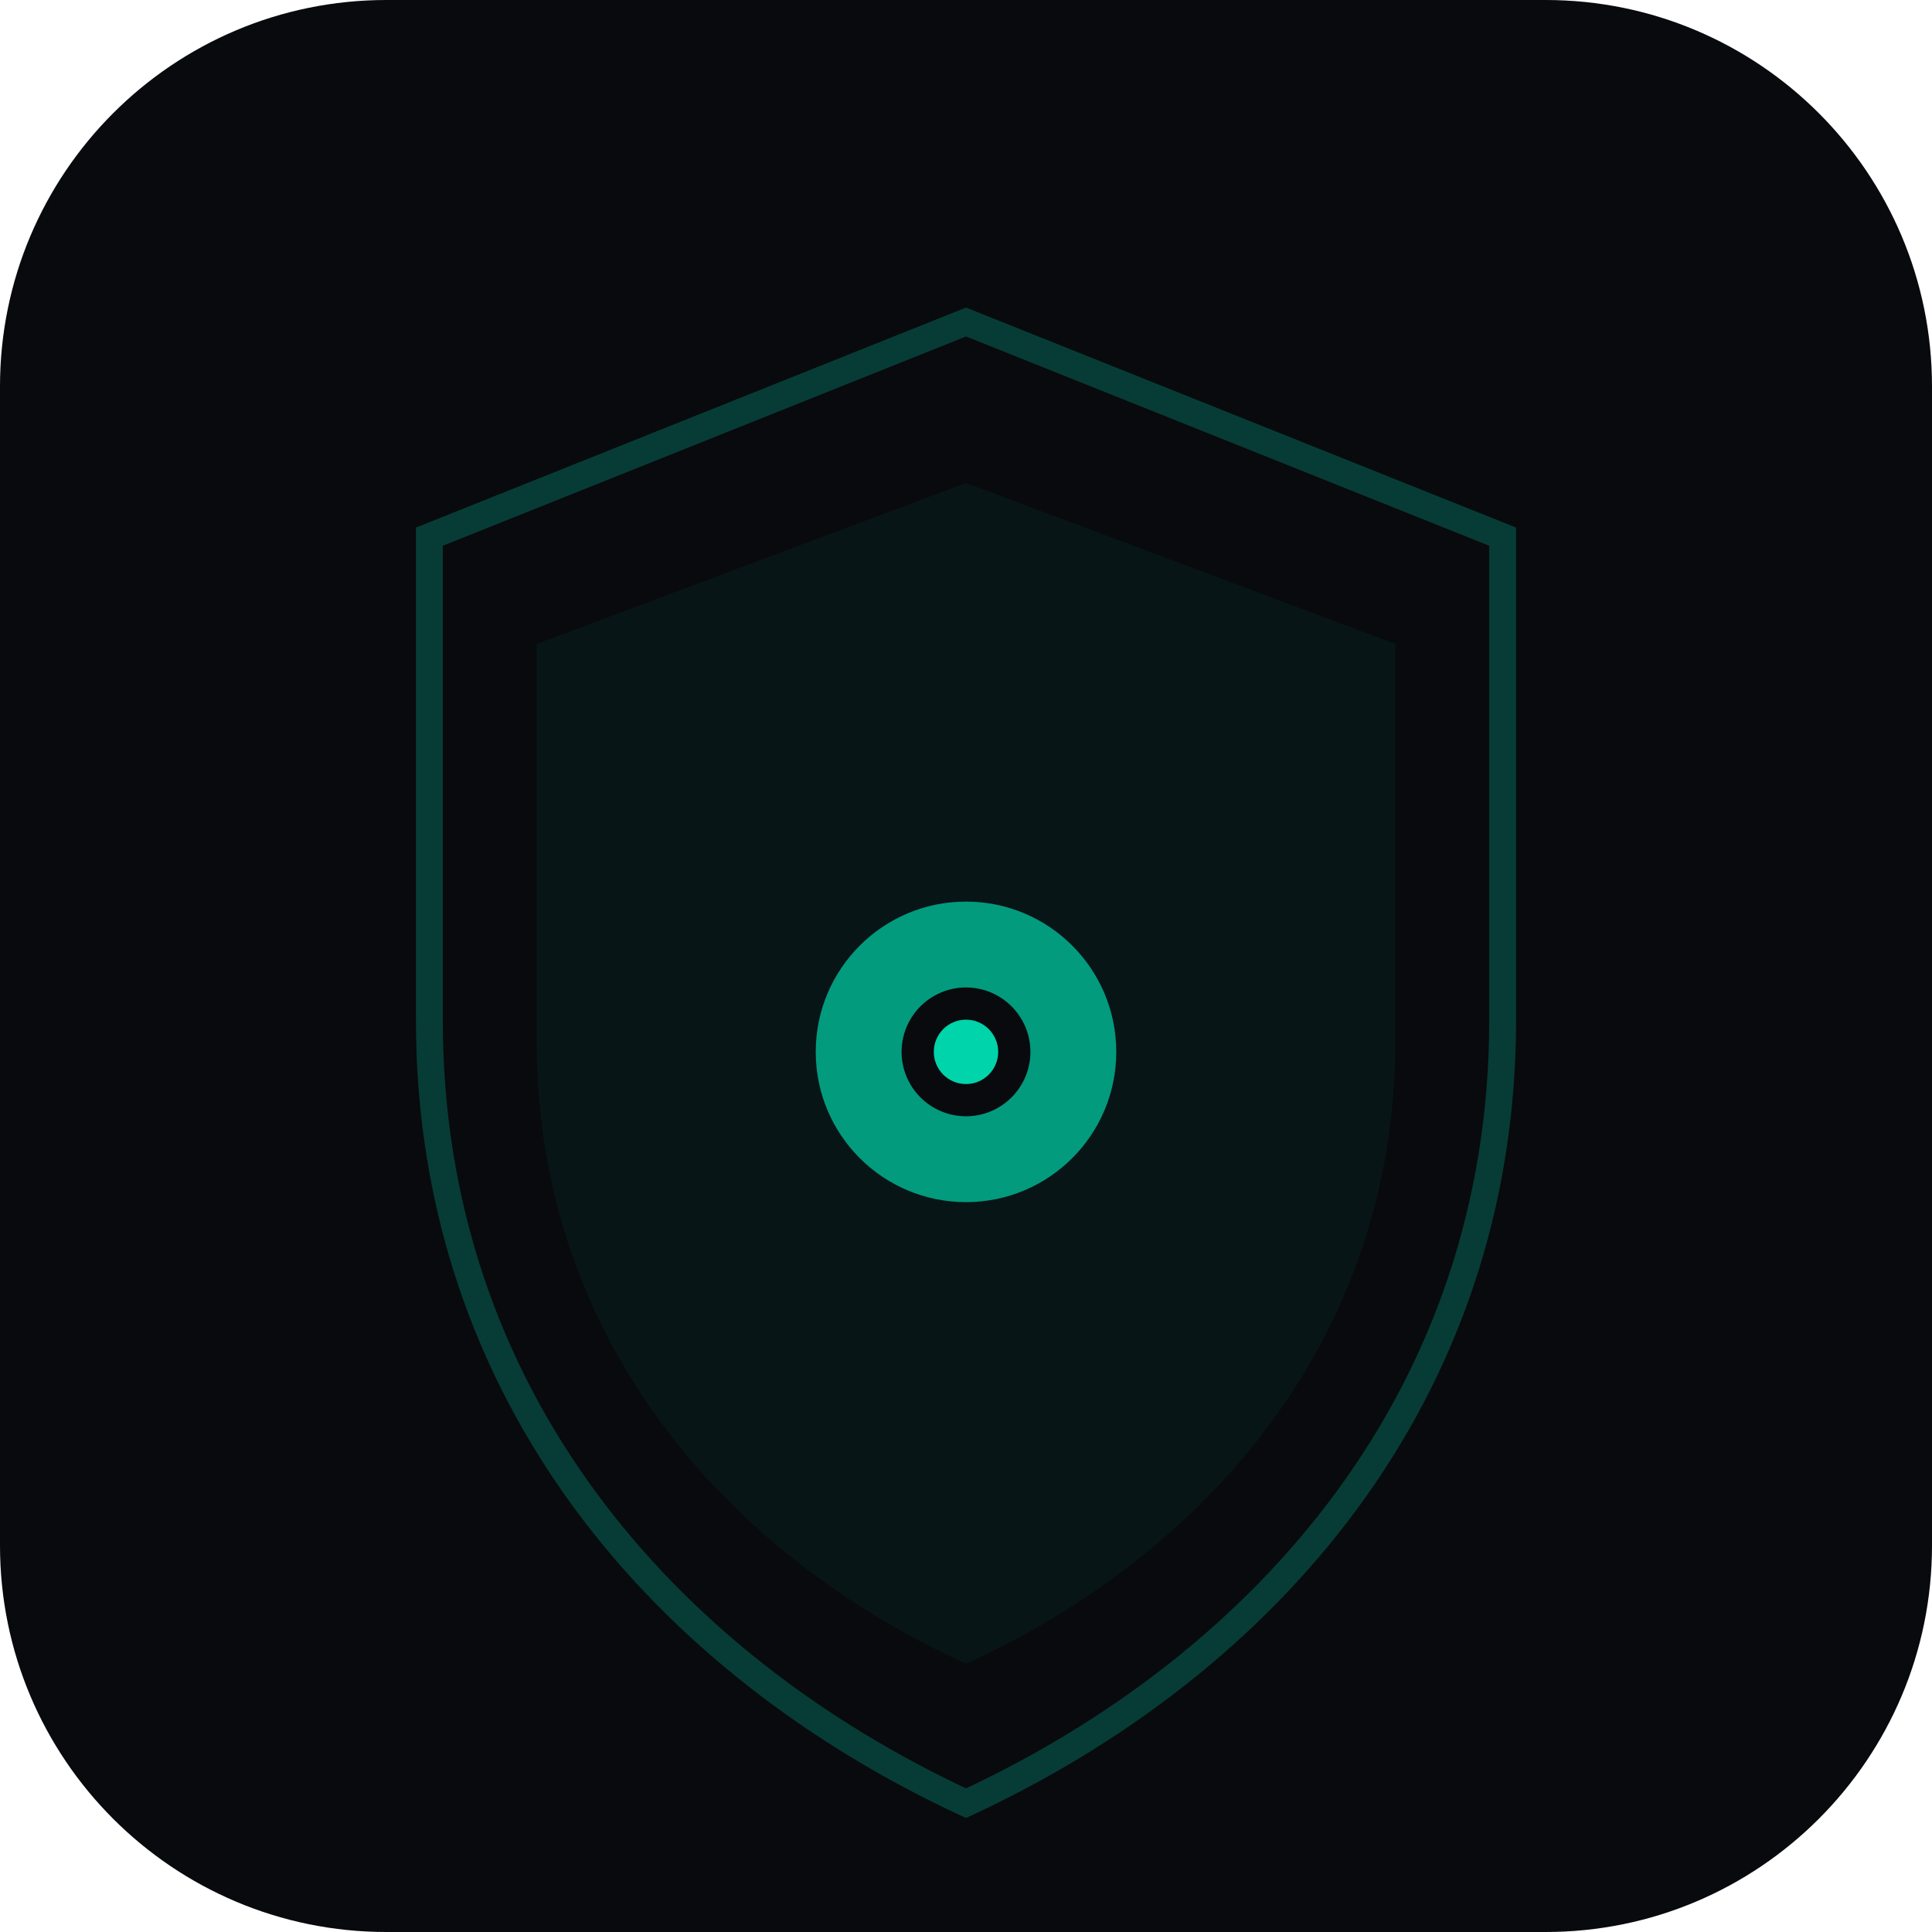
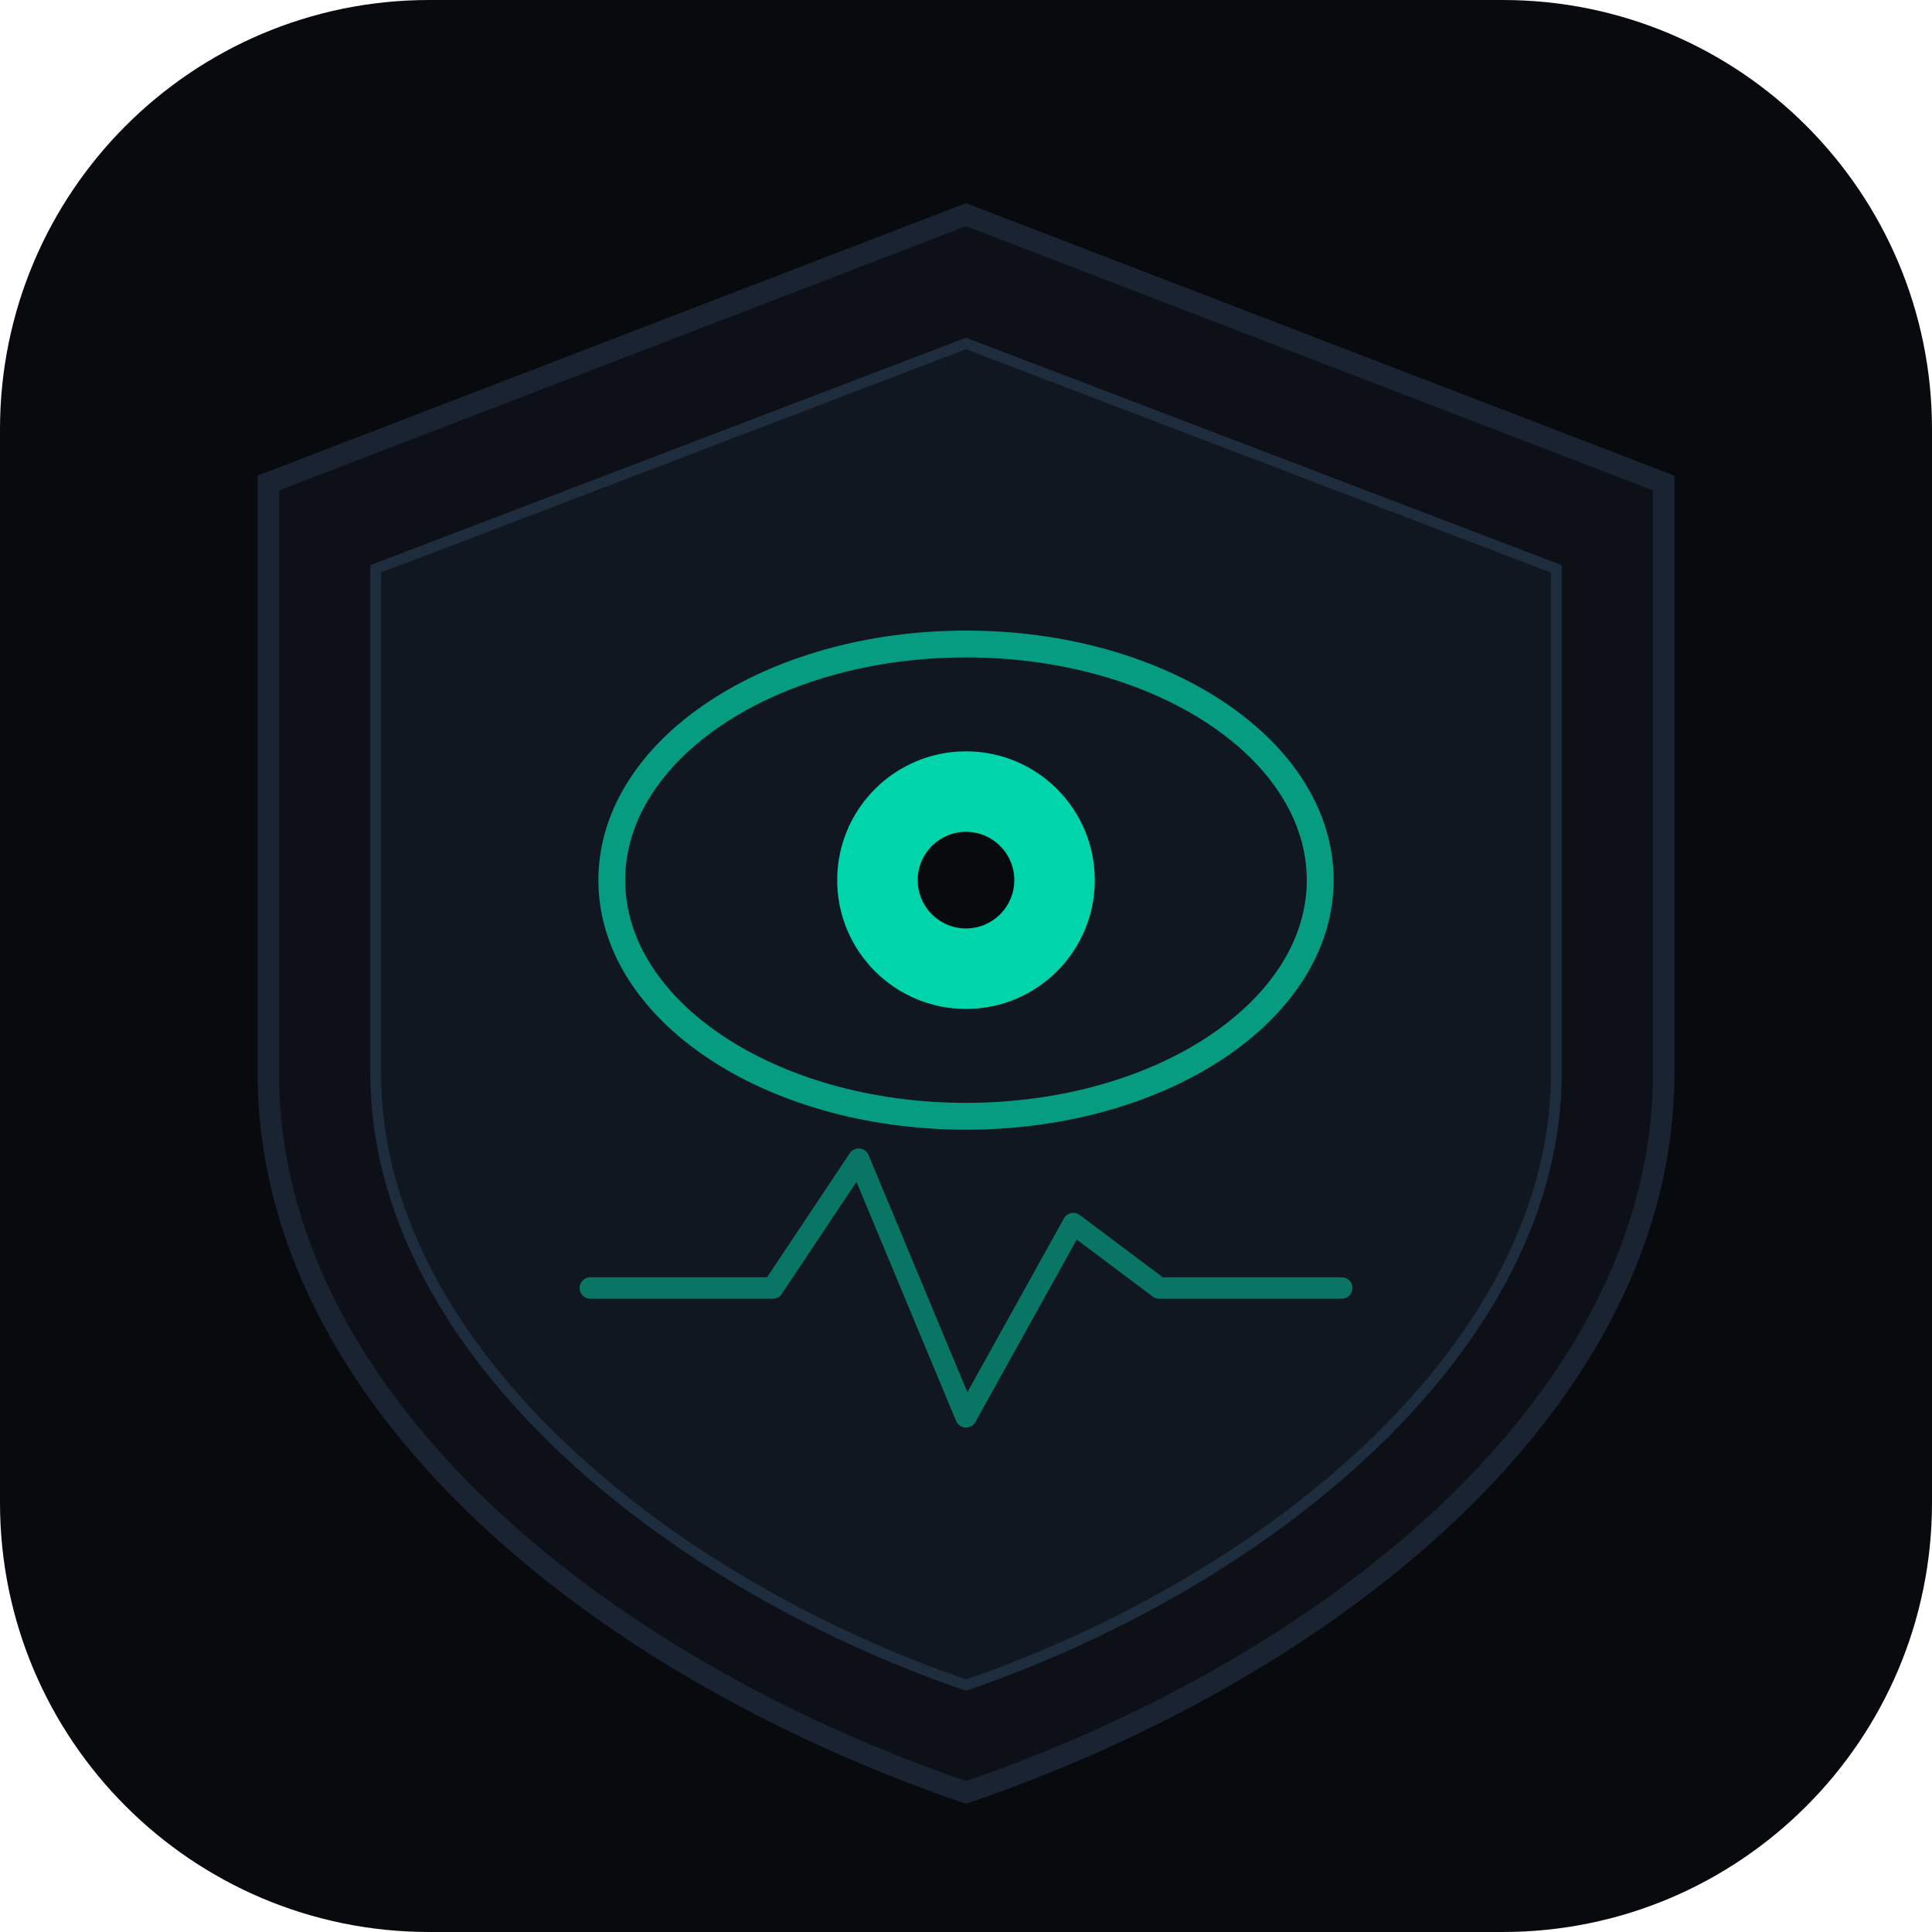
- <svg xmlns="http://www.w3.org/2000/svg" width="180" height="180" viewBox="0 0 180 180">
-   <rect width="180" height="180" rx="36" fill="#080A0E" />
-   <path d="M90 30 L140 50 V95 C140 130 118 155 90 168 C62 155 40 130 40 95 V50 Z" fill="none" stroke="#00D4AA" stroke-width="2.5" opacity="0.25" />
-   <path d="M90 45 L130 60 V97 C130 125 112 145 90 155 C68 145 50 125 50 97 V60 Z" fill="#00D4AA" fill-opacity="0.06" />
-   <circle cx="90" cy="98" r="14" fill="#00D4AA" opacity="0.7" />
-   <circle cx="90" cy="98" r="6" fill="#080A0E" />
-   <circle cx="90" cy="98" r="3" fill="#00D4AA" />
+ <svg xmlns="http://www.w3.org/2000/svg" viewBox="0 0 180 180" fill="none">
+   <rect width="180" height="180" rx="40" fill="#080A0E" />
+   <path d="M90 20L155 45V100C155 130 125 155 90 167C55 155 25 130 25 100V45L90 20Z" fill="#0D1117" stroke="#1A2332" stroke-width="2" />
+   <path d="M90 32L145 53V100C145 125 119 147 90 157C61 147 35 125 35 100V53L90 32Z" fill="#111720" stroke="#1E2D3D" stroke-width="1" />
+   <ellipse cx="90" cy="82" rx="33" ry="22" fill="none" stroke="#00D4AA" stroke-width="2.5" opacity="0.7" />
+   <circle cx="90" cy="82" r="12" fill="#00D4AA" />
+   <circle cx="90" cy="82" r="4.5" fill="#080A0E" />
+   <path d="M55 120L72 120L80 108L90 132L100 114L108 120L125 120" stroke="#00D4AA" stroke-width="2" stroke-linecap="round" stroke-linejoin="round" opacity="0.5" />
</svg>
